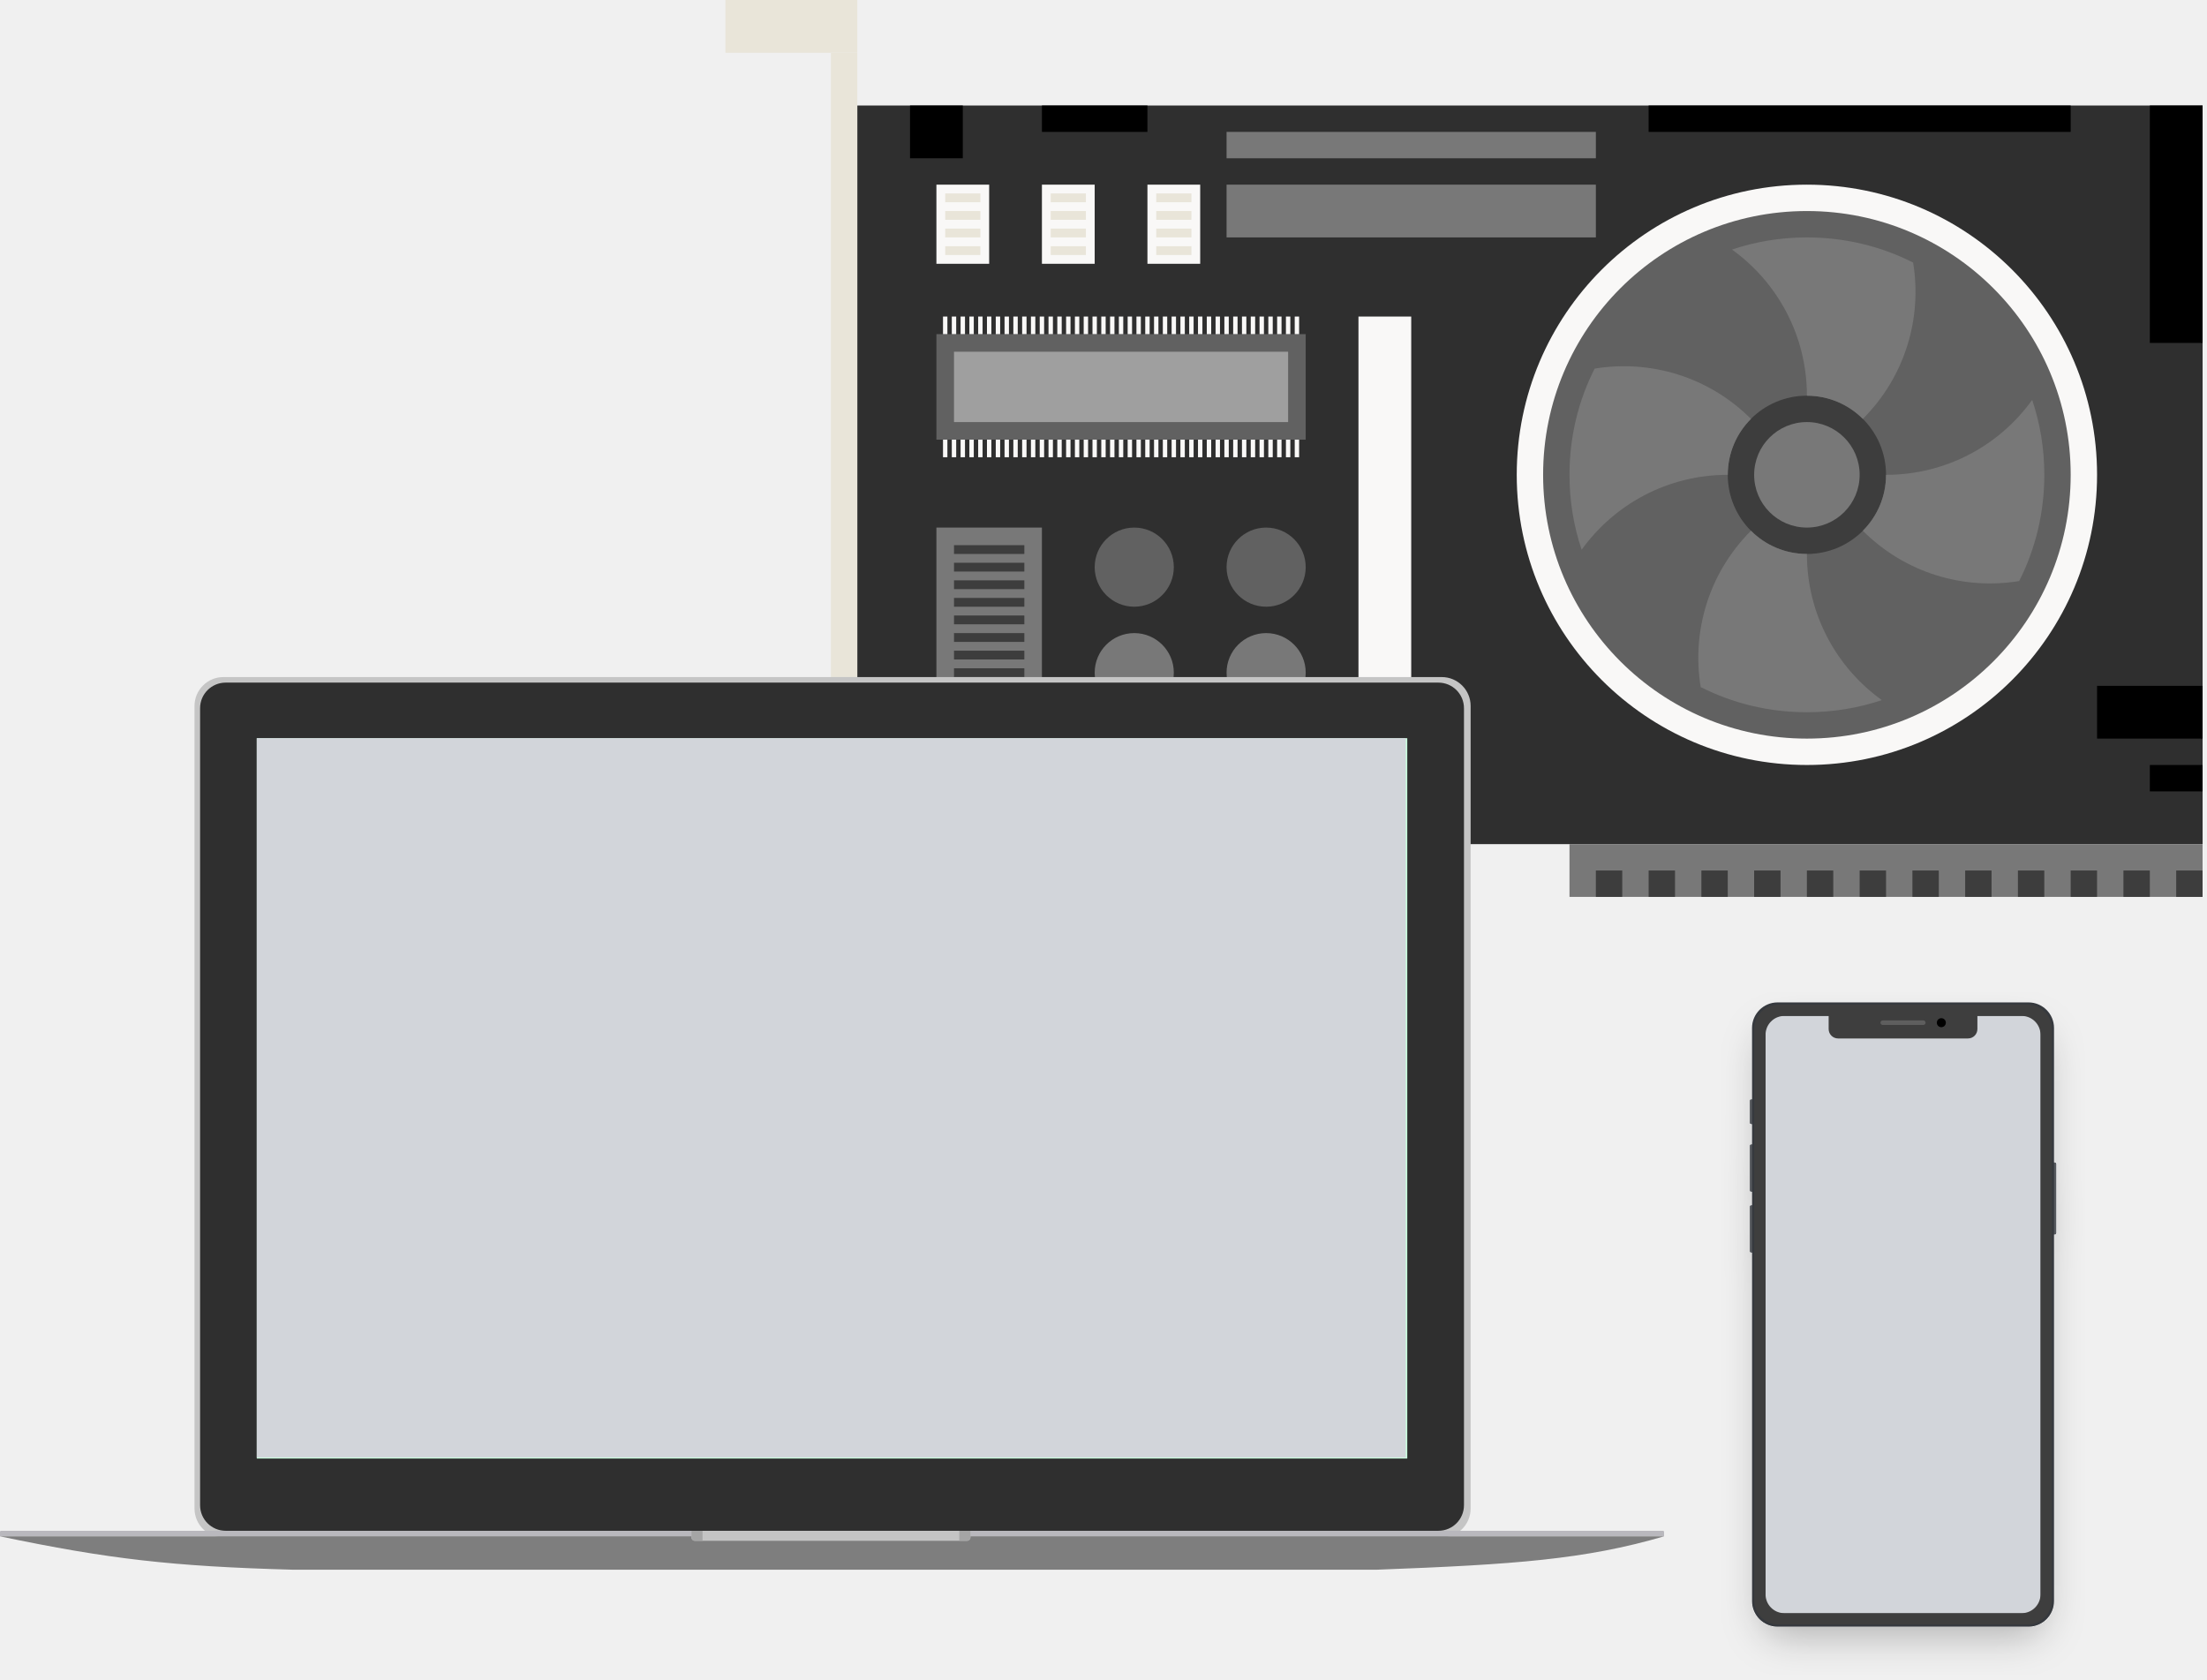
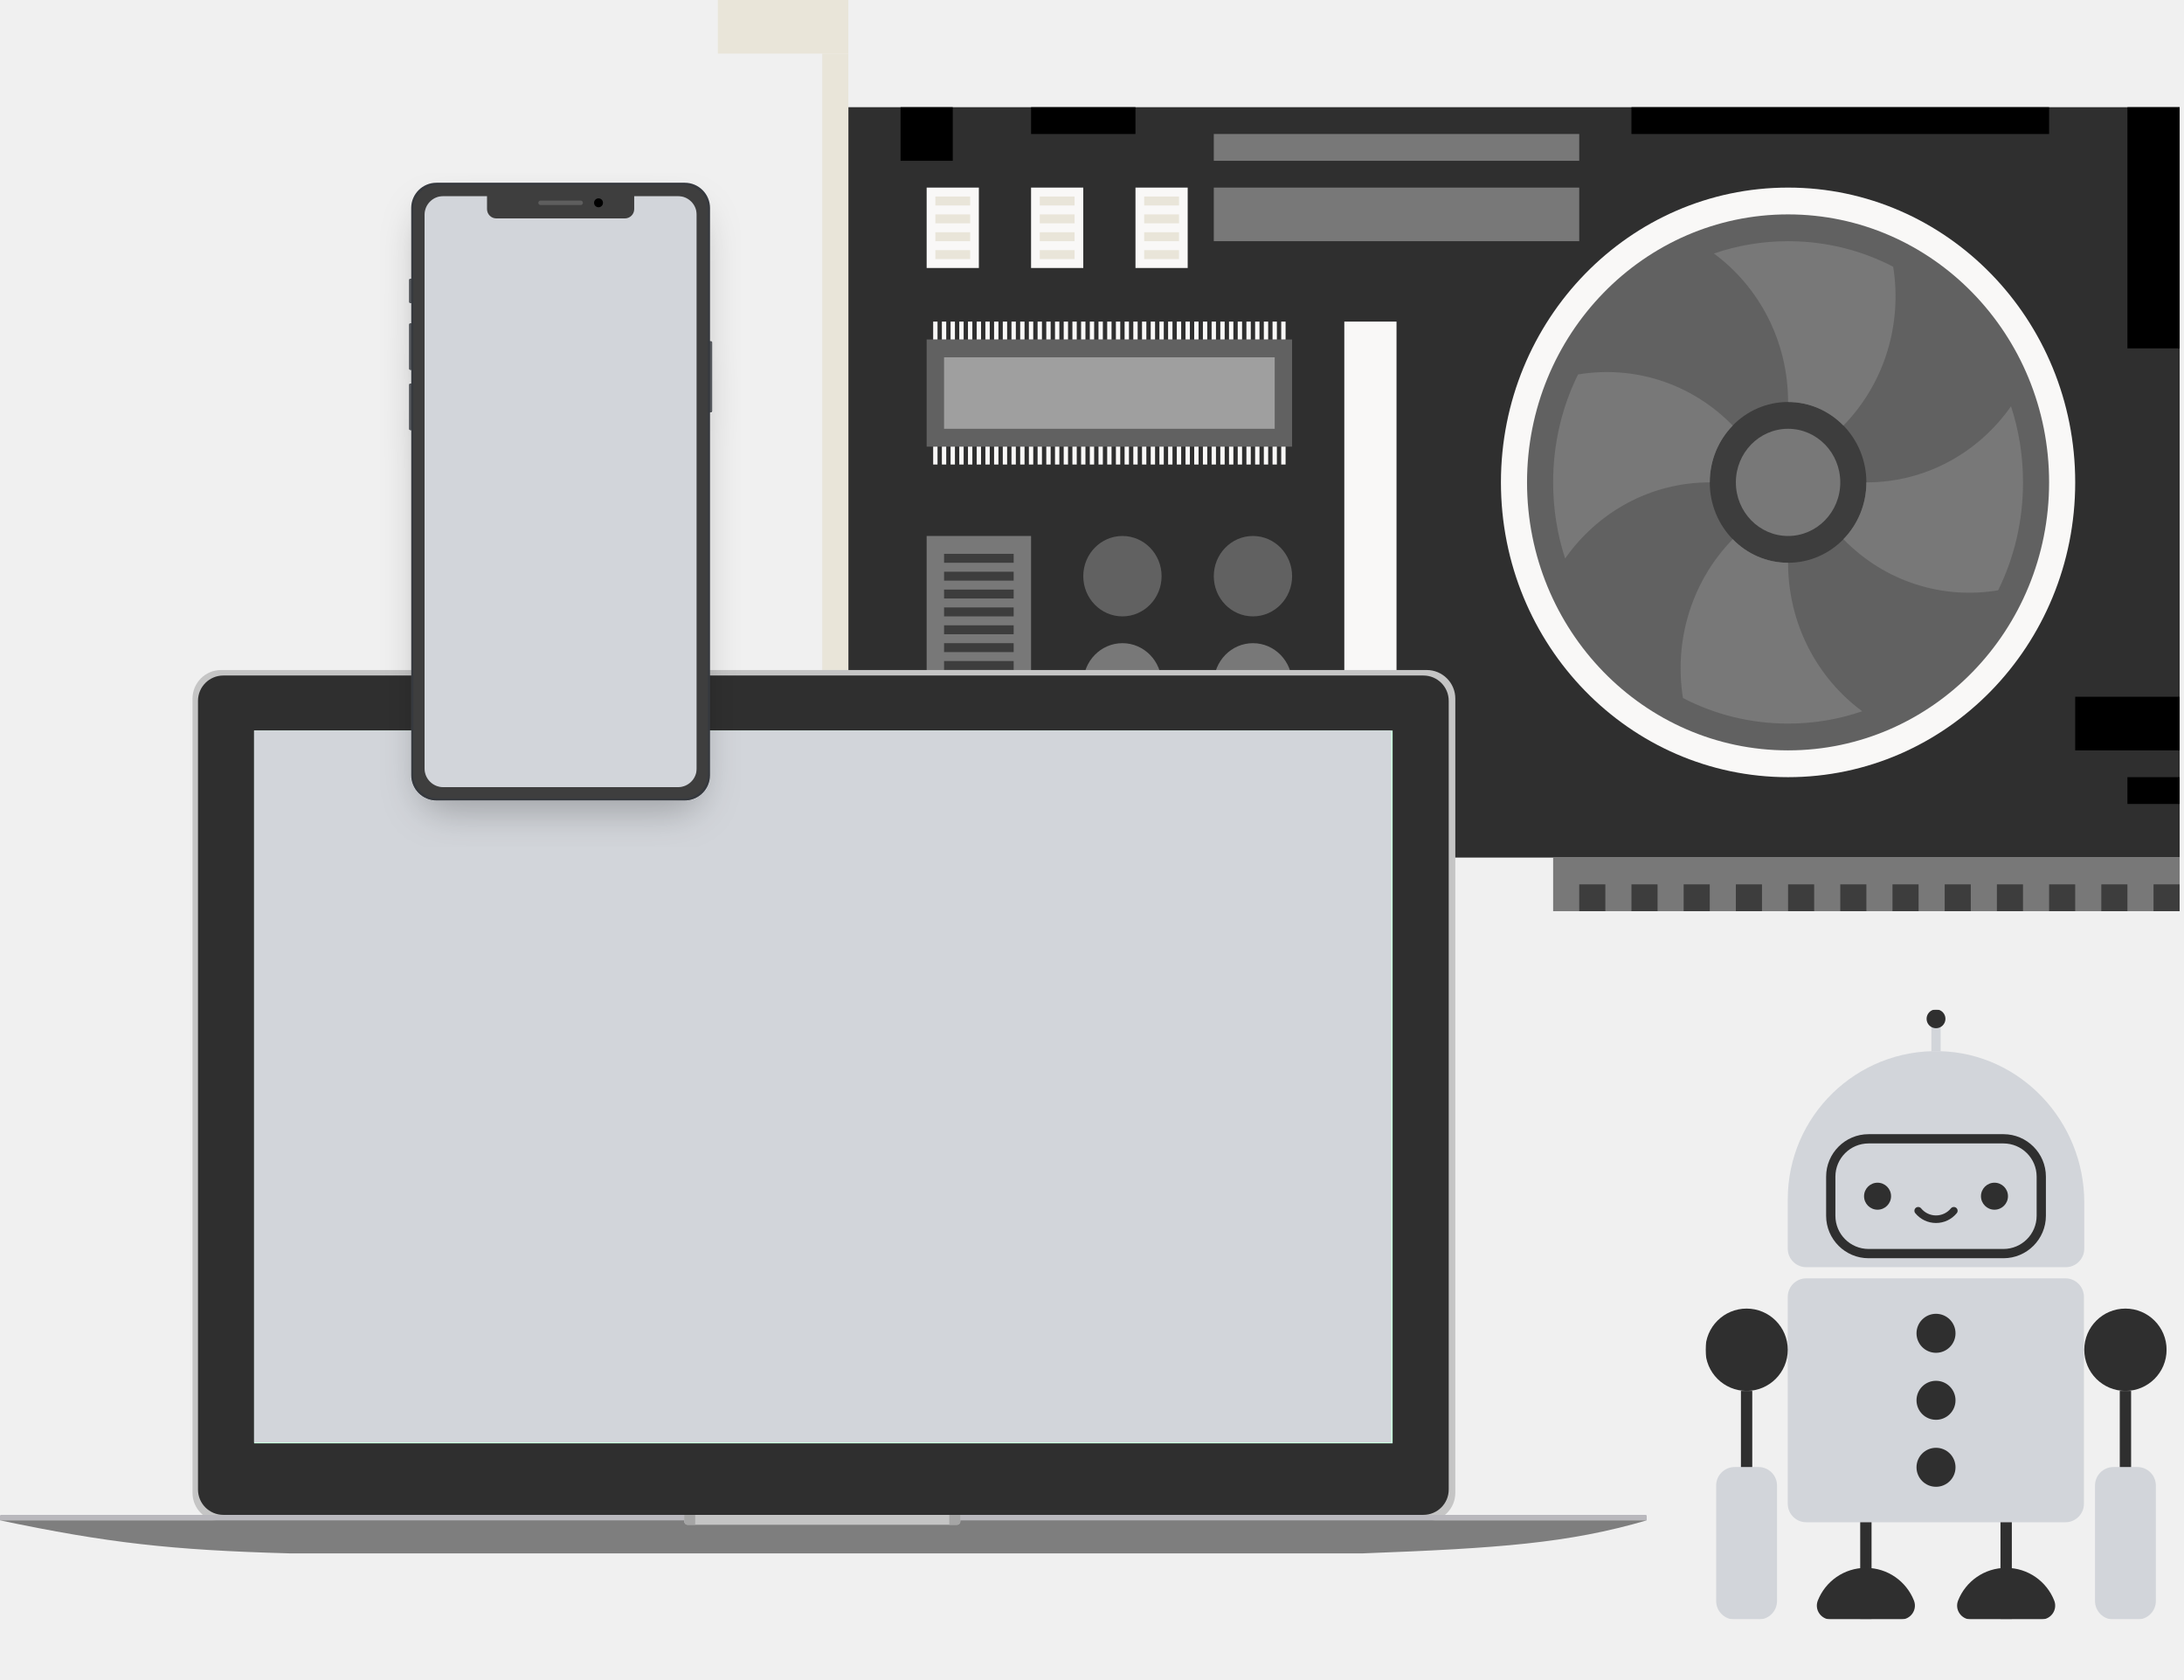
- <svg xmlns="http://www.w3.org/2000/svg" width="251" height="191" viewBox="0 0 251 191" fill="none">
-   <path d="M250.5 96H97.497V12H250.5V96Z" fill="#2F2F2F" />
-   <path d="M178.497 102H250.497V96H178.497V102Z" fill="#787878" />
-   <path d="M142.497 102H166.497V96H142.497V102Z" fill="#787878" />
-   <path d="M112.497 102H136.497V96H112.497V102Z" fill="#787878" />
-   <path d="M118.497 102H115.497V99H118.497V102Z" fill="#3D3D3D" />
-   <path d="M124.497 102H121.497V99H124.497V102Z" fill="#3D3D3D" />
-   <path d="M130.497 102H127.497V99H130.497V102Z" fill="#3D3D3D" />
-   <path d="M136.497 102H133.497V99H136.497V102Z" fill="#3D3D3D" />
-   <path d="M148.497 102H145.497V99H148.497V102Z" fill="#3D3D3D" />
-   <path d="M154.497 102H151.497V99H154.497V102Z" fill="#3D3D3D" />
-   <path d="M160.497 102H157.497V99H160.497V102Z" fill="#3D3D3D" />
-   <path d="M166.497 102H163.497V99H166.497V102Z" fill="#3D3D3D" />
-   <path d="M184.497 102H181.497V99H184.497V102Z" fill="#3D3D3D" />
-   <path d="M190.497 102H187.497V99H190.497V102Z" fill="#3D3D3D" />
-   <path d="M196.497 102H193.497V99H196.497V102Z" fill="#3D3D3D" />
-   <path d="M202.497 102H199.497V99H202.497V102Z" fill="#3D3D3D" />
-   <path d="M208.497 102H205.497V99H208.497V102Z" fill="#3D3D3D" />
-   <path d="M214.497 102H211.497V99H214.497V102Z" fill="#3D3D3D" />
-   <path d="M220.497 102H217.497V99H220.497V102Z" fill="#3D3D3D" />
-   <path d="M226.497 102H223.497V99H226.497V102Z" fill="#3D3D3D" />
-   <path d="M232.497 102H229.497V99H232.497V102Z" fill="#3D3D3D" />
-   <path d="M238.497 102H235.497V99H238.497V102Z" fill="#3D3D3D" />
-   <path d="M244.497 102H241.497V99H244.497V102Z" fill="#3D3D3D" />
-   <path d="M250.497 102H247.497V99H250.497V102Z" fill="#3D3D3D" />
-   <path d="M112.497 30H106.497V21H112.497V30Z" fill="#F9F8F7" />
-   <path d="M111.497 23H107.497V22H111.497V23Z" fill="#E9E5D9" />
-   <path d="M111.497 25H107.497V24H111.497V25Z" fill="#E9E5D9" />
-   <path d="M111.497 29H107.497V28H111.497V29Z" fill="#E9E5D9" />
-   <path d="M111.497 27H107.497V26H111.497V27Z" fill="#E9E5D9" />
-   <path d="M124.497 30H118.497V21H124.497V30Z" fill="#F9F8F7" />
-   <path d="M123.497 23H119.497V22H123.497V23Z" fill="#E9E5D9" />
-   <path d="M123.497 25H119.497V24H123.497V25Z" fill="#E9E5D9" />
-   <path d="M123.497 29H119.497V28H123.497V29Z" fill="#E9E5D9" />
-   <path d="M123.497 27H119.497V26H123.497V27Z" fill="#E9E5D9" />
-   <path d="M136.497 30H130.497V21H136.497V30Z" fill="#F9F8F7" />
-   <path d="M135.497 23H131.497V22H135.497V23Z" fill="#E9E5D9" />
-   <path d="M135.497 25H131.497V24H135.497V25Z" fill="#E9E5D9" />
-   <path d="M135.497 29H131.497V28H135.497V29Z" fill="#E9E5D9" />
-   <path d="M135.497 27H131.497V26H135.497V27Z" fill="#E9E5D9" />
-   <path d="M148.497 50H106.497V38H148.497V50Z" fill="#616161" />
-   <path d="M146.497 48H108.497V40H146.497V48Z" fill="#9F9F9F" />
-   <path d="M107.747 38H107.247V36H107.747V38Z" fill="#F9F8F7" />
-   <path d="M108.747 38H108.247V36H108.747V38Z" fill="#F9F8F7" />
-   <path d="M109.747 38H109.247V36H109.747V38Z" fill="#F9F8F7" />
-   <path d="M110.747 38H110.247V36H110.747V38Z" fill="#F9F8F7" />
-   <path d="M111.747 38H111.247V36H111.747V38Z" fill="#F9F8F7" />
-   <path d="M112.747 38H112.247V36H112.747V38Z" fill="#F9F8F7" />
-   <path d="M113.747 38H113.247V36H113.747V38Z" fill="#F9F8F7" />
-   <path d="M114.747 38H114.247V36H114.747V38Z" fill="#F9F8F7" />
-   <path d="M115.747 38H115.247V36H115.747V38Z" fill="#F9F8F7" />
-   <path d="M116.747 38H116.247V36H116.747V38Z" fill="#F9F8F7" />
-   <path d="M117.747 38H117.247V36H117.747V38Z" fill="#F9F8F7" />
-   <path d="M118.747 38H118.247V36H118.747V38Z" fill="#F9F8F7" />
-   <path d="M119.747 38H119.247V36H119.747V38Z" fill="#F9F8F7" />
-   <path d="M120.747 38H120.247V36H120.747V38Z" fill="#F9F8F7" />
-   <path d="M121.747 38H121.247V36H121.747V38Z" fill="#F9F8F7" />
-   <path d="M122.747 38H122.247V36H122.747V38Z" fill="#F9F8F7" />
-   <path d="M123.747 38H123.247V36H123.747V38Z" fill="#F9F8F7" />
-   <path d="M124.747 38H124.247V36H124.747V38Z" fill="#F9F8F7" />
-   <path d="M125.747 38H125.247V36H125.747V38Z" fill="#F9F8F7" />
-   <path d="M126.747 38H126.247V36H126.747V38Z" fill="#F9F8F7" />
-   <path d="M127.747 38H127.247V36H127.747V38Z" fill="#F9F8F7" />
-   <path d="M128.747 38H128.247V36H128.747V38Z" fill="#F9F8F7" />
-   <path d="M129.747 38H129.247V36H129.747V38Z" fill="#F9F8F7" />
-   <path d="M130.747 38H130.247V36H130.747V38Z" fill="#F9F8F7" />
-   <path d="M131.747 38H131.247V36H131.747V38Z" fill="#F9F8F7" />
-   <path d="M132.747 38H132.247V36H132.747V38Z" fill="#F9F8F7" />
-   <path d="M133.747 38H133.247V36H133.747V38Z" fill="#F9F8F7" />
-   <path d="M134.747 38H134.247V36H134.747V38Z" fill="#F9F8F7" />
-   <path d="M135.747 38H135.247V36H135.747V38Z" fill="#F9F8F7" />
-   <path d="M136.747 38H136.247V36H136.747V38Z" fill="#F9F8F7" />
-   <path d="M137.747 38H137.247V36H137.747V38Z" fill="#F9F8F7" />
-   <path d="M138.747 38H138.247V36H138.747V38Z" fill="#F9F8F7" />
-   <path d="M139.747 38H139.247V36H139.747V38Z" fill="#F9F8F7" />
-   <path d="M140.747 38H140.247V36H140.747V38Z" fill="#F9F8F7" />
-   <path d="M141.747 38H141.247V36H141.747V38Z" fill="#F9F8F7" />
-   <path d="M142.747 38H142.247V36H142.747V38Z" fill="#F9F8F7" />
-   <path d="M143.747 38H143.247V36H143.747V38Z" fill="#F9F8F7" />
-   <path d="M144.747 38H144.247V36H144.747V38Z" fill="#F9F8F7" />
-   <path d="M145.747 38H145.247V36H145.747V38Z" fill="#F9F8F7" />
-   <path d="M146.747 38H146.247V36H146.747V38Z" fill="#F9F8F7" />
-   <path d="M147.747 38H147.247V36H147.747V38Z" fill="#F9F8F7" />
-   <path d="M107.747 52H107.247V50H107.747V52Z" fill="#F9F8F7" />
-   <path d="M108.747 52H108.247V50H108.747V52Z" fill="#F9F8F7" />
-   <path d="M109.747 52H109.247V50H109.747V52Z" fill="#F9F8F7" />
-   <path d="M110.747 52H110.247V50H110.747V52Z" fill="#F9F8F7" />
-   <path d="M111.747 52H111.247V50H111.747V52Z" fill="#F9F8F7" />
-   <path d="M112.747 52H112.247V50H112.747V52Z" fill="#F9F8F7" />
-   <path d="M113.747 52H113.247V50H113.747V52Z" fill="#F9F8F7" />
-   <path d="M114.747 52H114.247V50H114.747V52Z" fill="#F9F8F7" />
-   <path d="M115.747 52H115.247V50H115.747V52Z" fill="#F9F8F7" />
-   <path d="M116.747 52H116.247V50H116.747V52Z" fill="#F9F8F7" />
-   <path d="M117.747 52H117.247V50H117.747V52Z" fill="#F9F8F7" />
-   <path d="M118.747 52H118.247V50H118.747V52Z" fill="#F9F8F7" />
-   <path d="M119.747 52H119.247V50H119.747V52Z" fill="#F9F8F7" />
-   <path d="M120.747 52H120.247V50H120.747V52Z" fill="#F9F8F7" />
-   <path d="M121.747 52H121.247V50H121.747V52Z" fill="#F9F8F7" />
-   <path d="M122.747 52H122.247V50H122.747V52Z" fill="#F9F8F7" />
-   <path d="M123.747 52H123.247V50H123.747V52Z" fill="#F9F8F7" />
-   <path d="M124.747 52H124.247V50H124.747V52Z" fill="#F9F8F7" />
-   <path d="M125.747 52H125.247V50H125.747V52Z" fill="#F9F8F7" />
-   <path d="M126.747 52H126.247V50H126.747V52Z" fill="#F9F8F7" />
-   <path d="M127.747 52H127.247V50H127.747V52Z" fill="#F9F8F7" />
-   <path d="M128.747 52H128.247V50H128.747V52Z" fill="#F9F8F7" />
-   <path d="M129.747 52H129.247V50H129.747V52Z" fill="#F9F8F7" />
-   <path d="M130.747 52H130.247V50H130.747V52Z" fill="#F9F8F7" />
-   <path d="M131.747 52H131.247V50H131.747V52Z" fill="#F9F8F7" />
-   <path d="M132.747 52H132.247V50H132.747V52Z" fill="#F9F8F7" />
-   <path d="M133.747 52H133.247V50H133.747V52Z" fill="#F9F8F7" />
-   <path d="M134.747 52H134.247V50H134.747V52Z" fill="#F9F8F7" />
-   <path d="M135.747 52H135.247V50H135.747V52Z" fill="#F9F8F7" />
-   <path d="M136.747 52H136.247V50H136.747V52Z" fill="#F9F8F7" />
-   <path d="M137.747 52H137.247V50H137.747V52Z" fill="#F9F8F7" />
-   <path d="M138.747 52H138.247V50H138.747V52Z" fill="#F9F8F7" />
-   <path d="M139.747 52H139.247V50H139.747V52Z" fill="#F9F8F7" />
-   <path d="M140.747 52H140.247V50H140.747V52Z" fill="#F9F8F7" />
-   <path d="M141.747 52H141.247V50H141.747V52Z" fill="#F9F8F7" />
-   <path d="M142.747 52H142.247V50H142.747V52Z" fill="#F9F8F7" />
-   <path d="M143.747 52H143.247V50H143.747V52Z" fill="#F9F8F7" />
-   <path d="M144.747 52H144.247V50H144.747V52Z" fill="#F9F8F7" />
-   <path d="M145.747 52H145.247V50H145.747V52Z" fill="#F9F8F7" />
-   <path d="M146.747 52H146.247V50H146.747V52Z" fill="#F9F8F7" />
-   <path d="M147.747 52H147.247V50H147.747V52Z" fill="#F9F8F7" />
-   <path d="M118.497 85H106.497V60H118.497V85Z" fill="#787878" />
-   <path d="M116.497 63H108.497V62H116.497V63Z" fill="#3D3D3D" />
-   <path d="M116.497 65H108.497V64H116.497V65Z" fill="#3D3D3D" />
-   <path d="M116.497 67H108.497V66H116.497V67Z" fill="#3D3D3D" />
-   <path d="M116.497 69H108.497V68H116.497V69Z" fill="#3D3D3D" />
-   <path d="M116.497 71H108.497V70H116.497V71Z" fill="#3D3D3D" />
-   <path d="M116.497 73H108.497V72H116.497V73Z" fill="#3D3D3D" />
-   <path d="M116.497 75H108.497V74H116.497V75Z" fill="#3D3D3D" />
-   <path d="M116.497 77H108.497V76H116.497V77Z" fill="#3D3D3D" />
-   <path d="M116.497 79H108.497V78H116.497V79Z" fill="#3D3D3D" />
-   <path d="M116.497 81H108.497V80H116.497V81Z" fill="#3D3D3D" />
-   <path d="M116.497 83H108.497V82H116.497V83Z" fill="#3D3D3D" />
-   <path d="M97.497 102H94.497V6H97.497V102Z" fill="#E9E5D9" />
-   <path d="M97.497 6H82.497V0H97.497V6Z" fill="#E9E5D9" />
-   <path d="M94.497 102H88.497V99H94.497V102Z" fill="#E9E5D9" />
-   <path d="M238.497 54C238.497 72.226 223.723 87 205.497 87C187.272 87 172.497 72.226 172.497 54C172.497 35.774 187.272 21 205.497 21C223.723 21 238.497 35.774 238.497 54Z" fill="#F9F8F7" />
-   <path d="M235.497 54C235.497 70.568 222.066 84 205.497 84C188.929 84 175.497 70.568 175.497 54C175.497 37.432 188.929 24 205.497 24C222.066 24 235.497 37.432 235.497 54Z" fill="#616161" />
-   <path d="M214.497 54C214.497 58.971 210.468 63 205.497 63C200.526 63 196.497 58.971 196.497 54C196.497 49.029 200.526 45 205.497 45C210.468 45 214.497 49.029 214.497 54Z" fill="#3D3D3D" />
-   <path d="M211.497 54C211.497 57.313 208.811 60 205.497 60C202.184 60 199.497 57.313 199.497 54C199.497 50.687 202.184 48 205.497 48C208.811 48 211.497 50.687 211.497 54Z" fill="#787878" />
-   <path d="M231.118 45.481C232.018 48.151 232.498 51.021 232.498 54.001C232.498 58.351 231.478 62.451 229.638 66.081C223.358 67.111 216.698 65.201 211.858 60.361C213.488 58.741 214.498 56.481 214.498 54.001C221.348 54.001 227.408 50.641 231.118 45.481Z" fill="#787878" />
-   <path d="M217.578 29.861C218.608 36.141 216.698 42.8 211.858 47.641C210.238 46.01 207.978 45.001 205.498 45.001C205.498 38.151 202.138 32.09 196.978 28.381C199.648 27.481 202.518 27.001 205.498 27.001C209.848 27.001 213.948 28.021 217.578 29.861Z" fill="#787878" />
-   <path d="M205.498 63C205.498 69.851 208.858 75.91 214.018 79.62C211.348 80.521 208.478 81 205.498 81C201.148 81 197.048 79.98 193.418 78.141C192.388 71.86 194.298 65.2 199.138 60.36C200.758 61.99 203.018 63 205.498 63Z" fill="#787878" />
-   <path d="M199.137 47.641C197.507 49.26 196.497 51.521 196.497 54C189.647 54 183.587 57.361 179.877 62.521C178.977 59.851 178.497 56.981 178.497 54C178.497 49.651 179.517 45.55 181.357 41.92C187.637 40.891 194.297 42.8 199.137 47.641Z" fill="#787878" />
-   <path d="M133.497 64.5C133.497 66.985 131.482 69 128.997 69C126.512 69 124.497 66.985 124.497 64.5C124.497 62.015 126.512 60 128.997 60C131.482 60 133.497 62.015 133.497 64.5Z" fill="#616161" />
-   <path d="M148.497 64.5C148.497 66.985 146.482 69 143.997 69C141.512 69 139.497 66.985 139.497 64.5C139.497 62.015 141.512 60 143.997 60C146.482 60 148.497 62.015 148.497 64.5Z" fill="#616161" />
-   <path d="M133.497 76.5C133.497 78.985 131.482 81 128.997 81C126.512 81 124.497 78.985 124.497 76.5C124.497 74.015 126.512 72 128.997 72C131.482 72 133.497 74.015 133.497 76.5Z" fill="#787878" />
-   <path d="M148.497 76.5C148.497 78.985 146.482 81 143.997 81C141.512 81 139.497 78.985 139.497 76.5C139.497 74.015 141.512 72 143.997 72C146.482 72 148.497 74.015 148.497 76.5Z" fill="#787878" />
-   <path d="M181.497 18H139.497V15H181.497V18Z" fill="#787878" />
-   <path d="M181.497 27H139.497V21H181.497V27Z" fill="#787878" />
-   <path d="M160.497 84H154.497V36H160.497V84Z" fill="#F9F8F7" />
-   <path d="M250.497 39H244.497V12H250.497V39Z" fill="black" />
-   <path d="M250.497 84H238.497V78H250.497V84Z" fill="black" />
-   <path d="M250.497 90H244.497V87H250.497V90Z" fill="black" />
-   <path d="M235.497 15H187.497V12H235.497V15Z" fill="black" />
-   <path d="M109.497 18H103.497V12H109.497V18Z" fill="black" />
-   <path d="M130.497 15H118.497V12H130.497V15Z" fill="black" />
-   <rect x="22.123" y="77" width="145.131" height="97.85" rx="3.287" fill="#C5C5C5" />
+ <svg xmlns="http://www.w3.org/2000/svg" width="251" height="193" viewBox="0 0 251 193" fill="none">
+   <path d="M250.5 98.553H97.497V12.319H250.5V98.553Z" fill="#2F2F2F" />
+   <path d="M178.497 104.713H250.497V98.553H178.497V104.713Z" fill="#787878" />
+   <path d="M142.497 104.713H166.497V98.553H142.497V104.713Z" fill="#787878" />
+   <path d="M112.497 104.713H136.497V98.553H112.497V104.713Z" fill="#787878" />
+   <path d="M118.497 104.713H115.497V101.633H118.497V104.713Z" fill="#3D3D3D" />
+   <path d="M124.497 104.713H121.497V101.633H124.497V104.713Z" fill="#3D3D3D" />
+   <path d="M130.497 104.713H127.497V101.633H130.497V104.713Z" fill="#3D3D3D" />
+   <path d="M136.497 104.713H133.497V101.633H136.497V104.713Z" fill="#3D3D3D" />
+   <path d="M148.497 104.713H145.497V101.633H148.497V104.713Z" fill="#3D3D3D" />
+   <path d="M154.497 104.713H151.497V101.633H154.497V104.713Z" fill="#3D3D3D" />
+   <path d="M160.497 104.713H157.497V101.633H160.497V104.713Z" fill="#3D3D3D" />
+   <path d="M166.497 104.713H163.497V101.633H166.497V104.713Z" fill="#3D3D3D" />
+   <path d="M184.497 104.713H181.497V101.633H184.497V104.713Z" fill="#3D3D3D" />
+   <path d="M190.497 104.713H187.497V101.633H190.497V104.713Z" fill="#3D3D3D" />
+   <path d="M196.497 104.713H193.497V101.633H196.497V104.713Z" fill="#3D3D3D" />
+   <path d="M202.497 104.713H199.497V101.633H202.497V104.713Z" fill="#3D3D3D" />
+   <path d="M208.497 104.713H205.497V101.633H208.497V104.713Z" fill="#3D3D3D" />
+   <path d="M214.497 104.713H211.497V101.633H214.497V104.713Z" fill="#3D3D3D" />
+   <path d="M220.497 104.713H217.497V101.633H220.497V104.713Z" fill="#3D3D3D" />
+   <path d="M226.497 104.713H223.497V101.633H226.497V104.713Z" fill="#3D3D3D" />
+   <path d="M232.497 104.713H229.497V101.633H232.497V104.713Z" fill="#3D3D3D" />
+   <path d="M238.497 104.713H235.497V101.633H238.497V104.713Z" fill="#3D3D3D" />
+   <path d="M244.497 104.713H241.497V101.633H244.497V104.713Z" fill="#3D3D3D" />
+   <path d="M250.497 104.713H247.497V101.633H250.497V104.713Z" fill="#3D3D3D" />
+   <path d="M112.497 30.798H106.497V21.558H112.497V30.798Z" fill="#F9F8F7" />
+   <path d="M111.497 23.612H107.497V22.585H111.497V23.612Z" fill="#E9E5D9" />
+   <path d="M111.497 25.665H107.497V24.638H111.497V25.665Z" fill="#E9E5D9" />
+   <path d="M111.497 29.771H107.497V28.745H111.497V29.771Z" fill="#E9E5D9" />
+   <path d="M111.497 27.718H107.497V26.692H111.497V27.718Z" fill="#E9E5D9" />
+   <path d="M124.497 30.798H118.497V21.558H124.497V30.798Z" fill="#F9F8F7" />
+   <path d="M123.497 23.612H119.497V22.585H123.497V23.612Z" fill="#E9E5D9" />
+   <path d="M123.497 25.665H119.497V24.638H123.497V25.665Z" fill="#E9E5D9" />
+   <path d="M123.497 29.771H119.497V28.745H123.497V29.771Z" fill="#E9E5D9" />
+   <path d="M123.497 27.718H119.497V26.692H123.497V27.718Z" fill="#E9E5D9" />
+   <path d="M136.497 30.798H130.497V21.558H136.497V30.798Z" fill="#F9F8F7" />
+   <path d="M135.497 23.612H131.497V22.585H135.497V23.612Z" fill="#E9E5D9" />
+   <path d="M135.497 25.665H131.497V24.638H135.497V25.665Z" fill="#E9E5D9" />
+   <path d="M135.497 29.771H131.497V28.745H135.497V29.771Z" fill="#E9E5D9" />
+   <path d="M135.497 27.718H131.497V26.692H135.497V27.718Z" fill="#E9E5D9" />
+   <path d="M148.497 51.33H106.497V39.011H148.497V51.33Z" fill="#616161" />
+   <path d="M146.497 49.277H108.497V41.064H146.497V49.277Z" fill="#9F9F9F" />
+   <path d="M107.747 39.011H107.247V36.958H107.747V39.011Z" fill="#F9F8F7" />
+   <path d="M108.747 39.011H108.247V36.958H108.747V39.011Z" fill="#F9F8F7" />
+   <path d="M109.747 39.011H109.247V36.958H109.747V39.011Z" fill="#F9F8F7" />
+   <path d="M110.747 39.011H110.247V36.958H110.747V39.011Z" fill="#F9F8F7" />
+   <path d="M111.747 39.011H111.247V36.958H111.747V39.011Z" fill="#F9F8F7" />
+   <path d="M112.747 39.011H112.247V36.958H112.747V39.011Z" fill="#F9F8F7" />
+   <path d="M113.747 39.011H113.247V36.958H113.747V39.011Z" fill="#F9F8F7" />
+   <path d="M114.747 39.011H114.247V36.958H114.747V39.011Z" fill="#F9F8F7" />
+   <path d="M115.747 39.011H115.247V36.958H115.747V39.011Z" fill="#F9F8F7" />
+   <path d="M116.747 39.011H116.247V36.958H116.747V39.011Z" fill="#F9F8F7" />
+   <path d="M117.747 39.011H117.247V36.958H117.747V39.011Z" fill="#F9F8F7" />
+   <path d="M118.747 39.011H118.247V36.958H118.747V39.011Z" fill="#F9F8F7" />
+   <path d="M119.747 39.011H119.247V36.958H119.747V39.011Z" fill="#F9F8F7" />
+   <path d="M120.747 39.011H120.247V36.958H120.747V39.011Z" fill="#F9F8F7" />
+   <path d="M121.747 39.011H121.247V36.958H121.747V39.011Z" fill="#F9F8F7" />
+   <path d="M122.747 39.011H122.247V36.958H122.747V39.011Z" fill="#F9F8F7" />
+   <path d="M123.747 39.011H123.247V36.958H123.747V39.011Z" fill="#F9F8F7" />
+   <path d="M124.747 39.011H124.247V36.958H124.747V39.011Z" fill="#F9F8F7" />
+   <path d="M125.747 39.011H125.247V36.958H125.747V39.011Z" fill="#F9F8F7" />
+   <path d="M126.747 39.011H126.247V36.958H126.747V39.011Z" fill="#F9F8F7" />
+   <path d="M127.747 39.011H127.247V36.958H127.747V39.011Z" fill="#F9F8F7" />
+   <path d="M128.747 39.011H128.247V36.958H128.747V39.011Z" fill="#F9F8F7" />
+   <path d="M129.747 39.011H129.247V36.958H129.747V39.011Z" fill="#F9F8F7" />
+   <path d="M130.747 39.011H130.247V36.958H130.747V39.011Z" fill="#F9F8F7" />
+   <path d="M131.747 39.011H131.247V36.958H131.747V39.011Z" fill="#F9F8F7" />
+   <path d="M132.747 39.011H132.247V36.958H132.747V39.011Z" fill="#F9F8F7" />
+   <path d="M133.747 39.011H133.247V36.958H133.747V39.011Z" fill="#F9F8F7" />
+   <path d="M134.747 39.011H134.247V36.958H134.747V39.011Z" fill="#F9F8F7" />
+   <path d="M135.747 39.011H135.247V36.958H135.747V39.011Z" fill="#F9F8F7" />
+   <path d="M136.747 39.011H136.247V36.958H136.747V39.011Z" fill="#F9F8F7" />
+   <path d="M137.747 39.011H137.247V36.958H137.747V39.011Z" fill="#F9F8F7" />
+   <path d="M138.747 39.011H138.247V36.958H138.747V39.011Z" fill="#F9F8F7" />
+   <path d="M139.747 39.011H139.247V36.958H139.747V39.011Z" fill="#F9F8F7" />
+   <path d="M140.747 39.011H140.247V36.958H140.747V39.011Z" fill="#F9F8F7" />
+   <path d="M141.747 39.011H141.247V36.958H141.747V39.011Z" fill="#F9F8F7" />
+   <path d="M142.747 39.011H142.247V36.958H142.747V39.011Z" fill="#F9F8F7" />
+   <path d="M143.747 39.011H143.247V36.958H143.747V39.011Z" fill="#F9F8F7" />
+   <path d="M144.747 39.011H144.247V36.958H144.747V39.011Z" fill="#F9F8F7" />
+   <path d="M145.747 39.011H145.247V36.958H145.747V39.011Z" fill="#F9F8F7" />
+   <path d="M146.747 39.011H146.247V36.958H146.747V39.011Z" fill="#F9F8F7" />
+   <path d="M147.747 39.011H147.247V36.958H147.747V39.011Z" fill="#F9F8F7" />
+   <path d="M107.747 53.383H107.247V51.33H107.747V53.383Z" fill="#F9F8F7" />
+   <path d="M108.747 53.383H108.247V51.33H108.747V53.383Z" fill="#F9F8F7" />
+   <path d="M109.747 53.383H109.247V51.33H109.747V53.383Z" fill="#F9F8F7" />
+   <path d="M110.747 53.383H110.247V51.33H110.747V53.383Z" fill="#F9F8F7" />
+   <path d="M111.747 53.383H111.247V51.33H111.747V53.383Z" fill="#F9F8F7" />
+   <path d="M112.747 53.383H112.247V51.33H112.747V53.383Z" fill="#F9F8F7" />
+   <path d="M113.747 53.383H113.247V51.33H113.747V53.383Z" fill="#F9F8F7" />
+   <path d="M114.747 53.383H114.247V51.33H114.747V53.383Z" fill="#F9F8F7" />
+   <path d="M115.747 53.383H115.247V51.33H115.747V53.383Z" fill="#F9F8F7" />
+   <path d="M116.747 53.383H116.247V51.33H116.747V53.383Z" fill="#F9F8F7" />
+   <path d="M117.747 53.383H117.247V51.33H117.747V53.383Z" fill="#F9F8F7" />
+   <path d="M118.747 53.383H118.247V51.33H118.747V53.383Z" fill="#F9F8F7" />
+   <path d="M119.747 53.383H119.247V51.33H119.747V53.383Z" fill="#F9F8F7" />
+   <path d="M120.747 53.383H120.247V51.33H120.747V53.383Z" fill="#F9F8F7" />
+   <path d="M121.747 53.383H121.247V51.33H121.747V53.383Z" fill="#F9F8F7" />
+   <path d="M122.747 53.383H122.247V51.33H122.747V53.383Z" fill="#F9F8F7" />
+   <path d="M123.747 53.383H123.247V51.33H123.747V53.383Z" fill="#F9F8F7" />
+   <path d="M124.747 53.383H124.247V51.33H124.747V53.383Z" fill="#F9F8F7" />
+   <path d="M125.747 53.383H125.247V51.33H125.747V53.383Z" fill="#F9F8F7" />
+   <path d="M126.747 53.383H126.247V51.33H126.747V53.383Z" fill="#F9F8F7" />
+   <path d="M127.747 53.383H127.247V51.33H127.747V53.383Z" fill="#F9F8F7" />
+   <path d="M128.747 53.383H128.247V51.33H128.747V53.383Z" fill="#F9F8F7" />
+   <path d="M129.747 53.383H129.247V51.33H129.747V53.383Z" fill="#F9F8F7" />
+   <path d="M130.747 53.383H130.247V51.33H130.747V53.383Z" fill="#F9F8F7" />
+   <path d="M131.747 53.383H131.247V51.33H131.747V53.383Z" fill="#F9F8F7" />
+   <path d="M132.747 53.383H132.247V51.33H132.747V53.383Z" fill="#F9F8F7" />
+   <path d="M133.747 53.383H133.247V51.33H133.747V53.383Z" fill="#F9F8F7" />
+   <path d="M134.747 53.383H134.247V51.33H134.747V53.383Z" fill="#F9F8F7" />
+   <path d="M135.747 53.383H135.247V51.33H135.747V53.383Z" fill="#F9F8F7" />
+   <path d="M136.747 53.383H136.247V51.33H136.747V53.383Z" fill="#F9F8F7" />
+   <path d="M137.747 53.383H137.247V51.33H137.747V53.383Z" fill="#F9F8F7" />
+   <path d="M138.747 53.383H138.247V51.33H138.747V53.383Z" fill="#F9F8F7" />
+   <path d="M139.747 53.383H139.247V51.33H139.747V53.383Z" fill="#F9F8F7" />
+   <path d="M140.747 53.383H140.247V51.33H140.747V53.383Z" fill="#F9F8F7" />
+   <path d="M141.747 53.383H141.247V51.33H141.747V53.383Z" fill="#F9F8F7" />
+   <path d="M142.747 53.383H142.247V51.33H142.747V53.383Z" fill="#F9F8F7" />
+   <path d="M143.747 53.383H143.247V51.33H143.747V53.383Z" fill="#F9F8F7" />
+   <path d="M144.747 53.383H144.247V51.33H144.747V53.383Z" fill="#F9F8F7" />
+   <path d="M145.747 53.383H145.247V51.33H145.747V53.383Z" fill="#F9F8F7" />
+   <path d="M146.747 53.383H146.247V51.33H146.747V53.383Z" fill="#F9F8F7" />
+   <path d="M147.747 53.383H147.247V51.33H147.747V53.383Z" fill="#F9F8F7" />
+   <path d="M118.497 87.261H106.497V61.596H118.497V87.261Z" fill="#787878" />
+   <path d="M116.497 64.675H108.497V63.649H116.497V64.675Z" fill="#3D3D3D" />
+   <path d="M116.497 66.729H108.497V65.702H116.497V66.729Z" fill="#3D3D3D" />
+   <path d="M116.497 68.782H108.497V67.755H116.497V68.782Z" fill="#3D3D3D" />
+   <path d="M116.497 70.835H108.497V69.808H116.497V70.835Z" fill="#3D3D3D" />
+   <path d="M116.497 72.888H108.497V71.862H116.497V72.888Z" fill="#3D3D3D" />
+   <path d="M116.497 74.942H108.497V73.915H116.497V74.942Z" fill="#3D3D3D" />
+   <path d="M116.497 76.995H108.497V75.968H116.497V76.995Z" fill="#3D3D3D" />
+   <path d="M116.497 79.048H108.497V78.021H116.497V79.048Z" fill="#3D3D3D" />
+   <path d="M116.497 81.101H108.497V80.075H116.497V81.101Z" fill="#3D3D3D" />
+   <path d="M116.497 83.154H108.497V82.128H116.497V83.154Z" fill="#3D3D3D" />
+   <path d="M116.497 85.207H108.497V84.181H116.497V85.207Z" fill="#3D3D3D" />
+   <path d="M97.497 104.713H94.497V6.16H97.497V104.713Z" fill="#E9E5D9" />
+   <path d="M97.497 6.16H82.497V0H97.497V6.16Z" fill="#E9E5D9" />
+   <path d="M94.497 104.713H88.497V101.633H94.497V104.713Z" fill="#E9E5D9" />
+   <path d="M238.497 55.436C238.497 74.147 223.723 89.314 205.497 89.314C187.272 89.314 172.497 74.147 172.497 55.436C172.497 36.725 187.272 21.558 205.497 21.558C223.723 21.558 238.497 36.725 238.497 55.436Z" fill="#F9F8F7" />
+   <path d="M235.497 55.436C235.497 72.445 222.066 86.234 205.497 86.234C188.929 86.234 175.497 72.445 175.497 55.436C175.497 38.428 188.929 24.638 205.497 24.638C222.066 24.638 235.497 38.428 235.497 55.436Z" fill="#616161" />
+   <path d="M214.497 55.436C214.497 60.539 210.468 64.675 205.497 64.675C200.526 64.675 196.497 60.539 196.497 55.436C196.497 50.333 200.526 46.197 205.497 46.197C210.468 46.197 214.497 50.333 214.497 55.436Z" fill="#3D3D3D" />
+   <path d="M211.497 55.436C211.497 58.837 208.811 61.596 205.497 61.596C202.184 61.596 199.497 58.837 199.497 55.436C199.497 52.035 202.184 49.277 205.497 49.277C208.811 49.277 211.497 52.035 211.497 55.436Z" fill="#787878" />
+   <path d="M231.118 46.691C232.018 49.432 232.498 52.378 232.498 55.437C232.498 59.903 231.478 64.112 229.638 67.838C223.358 68.896 216.698 66.935 211.858 61.966C213.488 60.303 214.498 57.983 214.498 55.437C221.348 55.437 227.408 51.988 231.118 46.691Z" fill="#787878" />
+   <path d="M217.577 30.655C218.607 37.102 216.697 43.938 211.857 48.908C210.237 47.234 207.977 46.198 205.497 46.198C205.497 39.166 202.137 32.944 196.977 29.136C199.647 28.212 202.517 27.719 205.497 27.719C209.847 27.719 213.947 28.766 217.577 30.655Z" fill="#787878" />
+   <path d="M205.498 64.676C205.498 71.709 208.858 77.929 214.018 81.738C211.348 82.663 208.478 83.155 205.498 83.155C201.148 83.155 197.048 82.108 193.418 80.22C192.388 73.772 194.298 66.934 199.138 61.966C200.758 63.639 203.018 64.676 205.498 64.676Z" fill="#787878" />
+   <path d="M199.137 48.908C197.507 50.57 196.497 52.892 196.497 55.436C189.647 55.436 183.587 58.887 179.877 64.184C178.977 61.443 178.497 58.497 178.497 55.436C178.497 50.972 179.517 46.762 181.357 43.035C187.637 41.979 194.297 43.939 199.137 48.908Z" fill="#787878" />
+   <path d="M133.497 66.215C133.497 68.766 131.482 70.835 128.997 70.835C126.512 70.835 124.497 68.766 124.497 66.215C124.497 63.664 126.512 61.596 128.997 61.596C131.482 61.596 133.497 63.664 133.497 66.215Z" fill="#616161" />
+   <path d="M148.497 66.215C148.497 68.766 146.482 70.835 143.997 70.835C141.512 70.835 139.497 68.766 139.497 66.215C139.497 63.664 141.512 61.596 143.997 61.596C146.482 61.596 148.497 63.664 148.497 66.215Z" fill="#616161" />
+   <path d="M133.497 78.535C133.497 81.086 131.482 83.154 128.997 83.154C126.512 83.154 124.497 81.086 124.497 78.535C124.497 75.984 126.512 73.915 128.997 73.915C131.482 73.915 133.497 75.984 133.497 78.535Z" fill="#787878" />
+   <path d="M148.497 78.535C148.497 81.086 146.482 83.154 143.997 83.154C141.512 83.154 139.497 81.086 139.497 78.535C139.497 75.984 141.512 73.915 143.997 73.915C146.482 73.915 148.497 75.984 148.497 78.535Z" fill="#787878" />
+   <path d="M181.497 18.479H139.497V15.399H181.497V18.479Z" fill="#787878" />
+   <path d="M181.497 27.718H139.497V21.558H181.497V27.718Z" fill="#787878" />
+   <path d="M160.497 86.234H154.497V36.958H160.497V86.234Z" fill="#F9F8F7" />
+   <path d="M250.497 40.037H244.497V12.319H250.497V40.037Z" fill="black" />
+   <path d="M250.497 86.234H238.497V80.075H250.497V86.234Z" fill="black" />
+   <path d="M250.497 92.394H244.497V89.314H250.497V92.394Z" fill="black" />
+   <path d="M235.497 15.399H187.497V12.319H235.497V15.399Z" fill="black" />
+   <path d="M109.497 18.479H103.497V12.319H109.497V18.479Z" fill="black" />
+   <path d="M130.497 15.399H118.497V12.319H130.497V15.399Z" fill="black" />
+   <rect x="22.124" y="77" width="145.131" height="97.85" rx="3.287" fill="#C5C5C5" />
  <rect x="22.756" y="77.632" width="143.74" height="96.459" rx="2.908" fill="#2F2F2F" />
-   <path d="M0 174.217C0 174.148 0.057 174.091 0.126 174.091H189.126C189.195 174.091 189.252 174.148 189.252 174.217V174.723H0V174.217Z" fill="#B9B8BD" />
-   <path d="M0 174.723H189.252C180.248 177.353 172.274 177.927 156.635 178.516H33.249C19.598 178.142 12.318 177.302 0 174.723Z" fill="#7E7E7E" />
+   <path d="M-6.10352e-05 174.217C-6.10352e-05 174.148 0.057 174.091 0.126 174.091H189.125C189.195 174.091 189.252 174.148 189.252 174.217V174.723H-6.10352e-05V174.217Z" fill="#B9B8BD" />
+   <path d="M-6.10352e-05 174.723H189.252C180.248 177.353 172.274 177.927 156.635 178.516H33.249C19.598 178.142 12.318 177.302 -6.10352e-05 174.723Z" fill="#7E7E7E" />
  <rect x="29.203" y="83.953" width="130.846" height="81.921" fill="#C9FFDE" />
-   <path d="M78.635 174.091H110.366V174.85C110.366 175.059 110.197 175.229 109.987 175.229H79.014C78.805 175.229 78.635 175.059 78.635 174.85V174.091Z" fill="#C4C4C4" />
+   <path d="M78.635 174.091H110.366V174.85C110.366 175.059 110.196 175.229 109.987 175.229H79.014C78.804 175.229 78.635 175.059 78.635 174.85V174.091Z" fill="#C4C4C4" />
  <path d="M109.102 174.091H110.366V174.85C110.366 175.059 110.196 175.229 109.987 175.229H109.102V174.091Z" fill="#A5A5A5" />
-   <path d="M79.899 174.091H78.635V174.85C78.635 175.059 78.805 175.229 79.014 175.229H79.899V174.091Z" fill="#A5A5A5" />
+   <path d="M79.899 174.091H78.635V174.85C78.635 175.059 78.804 175.229 79.014 175.229H79.899V174.091Z" fill="#A5A5A5" />
  <rect width="130.671" height="81.812" transform="translate(29.2031 83.953)" fill="#D2D5DA" />
-   <g filter="url(#filter0_d_146_1818)">
-     <path d="M199 125.175C199 125.09 199.069 125.022 199.153 125.022H199.872C199.957 125.022 200.025 125.09 200.025 125.175V127.688C200.025 127.773 199.957 127.841 199.872 127.841H199.153C199.069 127.841 199 127.773 199 127.688V125.175Z" fill="#55585D" />
-     <path d="M199 130.301C199 130.216 199.069 130.148 199.153 130.148H199.872C199.957 130.148 200.025 130.216 200.025 130.301V135.378C200.025 135.462 199.957 135.531 199.872 135.531H199.153C199.069 135.531 199 135.462 199 135.378V130.301Z" fill="#55585D" />
-     <path d="M199 137.222C199 137.137 199.069 137.069 199.153 137.069H199.872C199.957 137.069 200.025 137.137 200.025 137.222V142.298C200.025 142.383 199.957 142.451 199.872 142.451H199.153C199.069 142.451 199 142.383 199 142.298V137.222Z" fill="#55585D" />
-     <path d="M232.834 132.352C232.834 132.267 232.902 132.199 232.987 132.199H233.706C233.791 132.199 233.859 132.267 233.859 132.352V140.248C233.859 140.332 233.791 140.401 233.706 140.401H232.987C232.902 140.401 232.834 140.332 232.834 140.248V132.352Z" fill="#55585D" />
-     <path d="M199.256 116.907C199.256 115.302 200.558 114 202.163 114H230.696C232.301 114 233.603 115.302 233.603 116.907V182.093C233.603 183.698 232.301 185 230.696 185H202.163C200.558 185 199.256 183.698 199.256 182.093V116.907Z" fill="#36393E" />
-     <path d="M200.794 117.503C200.794 116.418 201.674 115.538 202.76 115.538H230.1C231.185 115.538 232.065 116.418 232.065 117.503V181.497C232.065 182.582 231.185 183.462 230.1 183.462H202.76C201.674 183.462 200.794 182.582 200.794 181.497V117.503Z" fill="white" />
-     <rect x="200.795" y="115.538" width="31.271" height="67.924" rx="1.965" fill="#D2D5DA" />
-     <path fill-rule="evenodd" clip-rule="evenodd" d="M199.513 117.01C199.513 115.489 200.746 114.256 202.267 114.256H230.593C232.114 114.256 233.347 115.489 233.347 117.01V181.99C233.347 183.511 232.114 184.744 230.593 184.744H202.267C200.746 184.744 199.513 183.511 199.513 181.99V117.01ZM200.794 117.68C200.794 116.497 201.753 115.538 202.936 115.538H207.971V117.03C207.971 117.622 208.451 118.101 209.042 118.101H223.817C224.409 118.101 224.888 117.622 224.888 117.03V115.538H229.923C231.106 115.538 232.065 116.497 232.065 117.68V181.32C232.065 182.503 231.106 183.462 229.923 183.462H202.936C201.753 183.462 200.794 182.503 200.794 181.32V117.68Z" fill="#3E3E3E" />
-     <path d="M213.866 116.307C213.866 116.165 213.981 116.051 214.123 116.051H218.736C218.878 116.051 218.993 116.165 218.993 116.307C218.993 116.449 218.878 116.563 218.736 116.563H214.123C213.981 116.563 213.866 116.449 213.866 116.307Z" fill="#5E5E5E" />
-     <path d="M221.3 116.307C221.3 116.59 221.07 116.819 220.787 116.819C220.504 116.819 220.274 116.59 220.274 116.307C220.274 116.024 220.504 115.794 220.787 115.794C221.07 115.794 221.3 116.024 221.3 116.307Z" fill="black" />
+   <g filter="url(#filter0_d_365_12372)">
+     <path d="M47 32.175C47 32.09 47.069 32.022 47.153 32.022H47.872C47.957 32.022 48.025 32.09 48.025 32.175V34.688C48.025 34.773 47.957 34.841 47.872 34.841H47.153C47.069 34.841 47 34.773 47 34.688V32.175Z" fill="#55585D" />
+     <path d="M47 37.301C47 37.217 47.069 37.148 47.153 37.148H47.872C47.957 37.148 48.025 37.217 48.025 37.301V42.378C48.025 42.462 47.957 42.531 47.872 42.531H47.153C47.069 42.531 47 42.462 47 42.378V37.301Z" fill="#55585D" />
+     <path d="M47 44.222C47 44.137 47.069 44.069 47.153 44.069H47.872C47.957 44.069 48.025 44.137 48.025 44.222V49.298C48.025 49.383 47.957 49.451 47.872 49.451H47.153C47.069 49.451 47 49.383 47 49.298V44.222Z" fill="#55585D" />
+     <path d="M80.834 39.352C80.834 39.267 80.902 39.199 80.987 39.199H81.706C81.791 39.199 81.859 39.267 81.859 39.352V47.248C81.859 47.332 81.791 47.401 81.706 47.401H80.987C80.902 47.401 80.834 47.332 80.834 47.248V39.352Z" fill="#55585D" />
+     <path d="M47.256 23.907C47.256 22.302 48.558 21 50.163 21H78.696C80.301 21 81.603 22.302 81.603 23.907V89.093C81.603 90.698 80.301 92 78.696 92H50.163C48.558 92 47.256 90.698 47.256 89.093V23.907Z" fill="#36393E" />
+     <path d="M48.794 24.503C48.794 23.418 49.674 22.538 50.759 22.538H78.1C79.185 22.538 80.065 23.418 80.065 24.503V88.497C80.065 89.582 79.185 90.462 78.1 90.462H50.759C49.674 90.462 48.794 89.582 48.794 88.497V24.503Z" fill="white" />
+     <rect x="48.795" y="22.538" width="31.271" height="67.924" rx="1.965" fill="#D2D5DA" />
+     <path fill-rule="evenodd" clip-rule="evenodd" d="M47.513 24.01C47.513 22.489 48.746 21.256 50.267 21.256H78.593C80.114 21.256 81.347 22.489 81.347 24.01V88.99C81.347 90.511 80.114 91.744 78.593 91.744H50.267C48.746 91.744 47.513 90.511 47.513 88.99V24.01ZM48.794 24.68C48.794 23.497 49.753 22.538 50.936 22.538H55.971V24.03C55.971 24.622 56.451 25.101 57.042 25.101H71.817C72.409 25.101 72.888 24.622 72.888 24.03V22.538H77.923C79.106 22.538 80.065 23.497 80.065 24.68V88.32C80.065 89.503 79.106 90.462 77.923 90.462H50.936C49.753 90.462 48.794 89.503 48.794 88.32V24.68Z" fill="#3E3E3E" />
+     <path d="M61.866 23.307C61.866 23.165 61.981 23.051 62.123 23.051H66.736C66.878 23.051 66.993 23.165 66.993 23.307C66.993 23.448 66.878 23.563 66.736 23.563H62.123C61.981 23.563 61.866 23.448 61.866 23.307Z" fill="#5E5E5E" />
+     <path d="M69.3 23.307C69.3 23.59 69.07 23.82 68.787 23.82C68.504 23.82 68.274 23.59 68.274 23.307C68.274 23.024 68.504 22.794 68.787 22.794C69.07 22.794 69.3 23.024 69.3 23.307Z" fill="black" />
+   </g>
+   <g clip-path="url(#clip0_365_12372)">
+     <mask id="mask0_365_12372" style="mask-type:luminance" maskUnits="userSpaceOnUse" x="196" y="116" width="53" height="71">
+       <path d="M249 116H196V186.117H249V116Z" fill="white" />
+     </mask>
+     <g mask="url(#mask0_365_12372)">
+       <path d="M223.032 120.801H221.968V117.084H223.032V120.801Z" fill="#D2D5DA" />
+       <path d="M223.584 117.084C223.584 117.683 223.098 118.167 222.5 118.167C221.901 118.167 221.416 117.683 221.416 117.084C221.416 116.485 221.901 116 222.5 116C223.098 116 223.584 116.485 223.584 117.084Z" fill="#2F2F2F" />
+       <path d="M222.979 120.804C232.26 121.058 239.539 128.906 239.539 138.19V143.499C239.539 144.675 238.585 145.628 237.409 145.628H207.591C206.415 145.628 205.462 144.675 205.462 143.499V137.836C205.462 128.266 213.35 120.54 222.979 120.804Z" fill="#D2D5DA" />
+       <path d="M214.749 131.406C212.647 131.406 210.936 133.117 210.936 135.22V139.721C210.936 141.824 212.647 143.534 214.749 143.534H230.25C232.353 143.534 234.064 141.824 234.064 139.721V135.22C234.064 133.117 232.353 131.406 230.25 131.406H214.749ZM230.25 144.599H214.749C212.06 144.599 209.871 142.411 209.871 139.721V135.22C209.871 132.53 212.06 130.342 214.749 130.342H230.25C232.941 130.342 235.129 132.53 235.129 135.22V139.721C235.129 142.411 232.941 144.599 230.25 144.599Z" fill="#2F2F2F" />
+       <path d="M227.667 137.47C227.667 138.327 228.362 139.022 229.219 139.022C230.076 139.022 230.77 138.327 230.77 137.47C230.77 136.613 230.076 135.919 229.219 135.919C228.362 135.919 227.667 136.613 227.667 137.47Z" fill="#2F2F2F" />
+       <path d="M217.333 137.47C217.333 138.327 216.638 139.022 215.781 139.022C214.924 139.022 214.23 138.327 214.23 137.47C214.23 136.613 214.924 135.919 215.781 135.919C216.638 135.919 217.333 136.613 217.333 137.47Z" fill="#2F2F2F" />
+       <path d="M222.5 140.549C223.428 140.549 224.297 140.137 224.885 139.418C225.036 139.232 225.009 138.958 224.823 138.807C224.638 138.655 224.364 138.682 224.211 138.868C223.79 139.384 223.166 139.68 222.5 139.68C221.834 139.68 221.21 139.384 220.789 138.868C220.637 138.682 220.362 138.655 220.177 138.807C219.991 138.958 219.964 139.232 220.115 139.418C220.703 140.137 221.572 140.549 222.5 140.549Z" fill="#2F2F2F" />
+       <path d="M237.37 174.941H207.591C206.414 174.941 205.462 173.988 205.462 172.812V149.038C205.462 147.862 206.414 146.909 207.591 146.909H237.37C238.545 146.909 239.499 147.862 239.499 149.038V172.812C239.499 173.988 238.545 174.941 237.37 174.941Z" fill="#D2D5DA" />
+       <path d="M213.787 174.941H215.091V186.117H213.787V174.941Z" fill="#2F2F2F" />
+       <path d="M214.439 180.182C211.928 180.182 209.78 181.742 208.914 183.945C208.504 184.988 209.286 186.117 210.406 186.117H218.472C219.593 186.117 220.375 184.988 219.965 183.945C219.098 181.742 216.951 180.182 214.439 180.182Z" fill="#2F2F2F" />
+       <path d="M231.213 174.941H229.909V186.117H231.213V174.941Z" fill="#2F2F2F" />
+       <path d="M230.561 180.182C233.073 180.182 235.22 181.742 236.086 183.945C236.497 184.988 235.714 186.117 234.594 186.117H226.528C225.407 186.117 224.625 184.988 225.035 183.945C225.902 181.742 228.049 180.182 230.561 180.182Z" fill="#2F2F2F" />
+       <path d="M205.462 155.116C205.462 157.729 203.344 159.847 200.731 159.847C198.118 159.847 196 157.729 196 155.116C196 152.503 198.118 150.385 200.731 150.385C203.344 150.385 205.462 152.503 205.462 155.116Z" fill="#2F2F2F" />
+       <path d="M200.079 159.847H201.382V174.941H200.079V159.847Z" fill="#2F2F2F" />
+       <path d="M202.099 186.117H199.362C198.187 186.117 197.233 185.164 197.233 183.988V170.723C197.233 169.547 198.187 168.594 199.362 168.594H202.099C203.275 168.594 204.228 169.547 204.228 170.723V183.988C204.228 185.164 203.275 186.117 202.099 186.117Z" fill="#D2D5DA" />
+       <path d="M239.538 155.116C239.538 157.729 241.656 159.847 244.269 159.847C246.882 159.847 249 157.729 249 155.116C249 152.503 246.882 150.385 244.269 150.385C241.656 150.385 239.538 152.503 239.538 155.116Z" fill="#2F2F2F" />
+       <path d="M244.921 159.847H243.618V174.941H244.921V159.847Z" fill="#2F2F2F" />
+       <path d="M242.901 186.117H245.638C246.814 186.117 247.767 185.164 247.767 183.988V170.723C247.767 169.547 246.814 168.594 245.638 168.594H242.901C241.725 168.594 240.772 169.547 240.772 170.723V183.988C240.772 185.164 241.725 186.117 242.901 186.117Z" fill="#D2D5DA" />
+       <path d="M224.741 153.226C224.741 154.464 223.738 155.467 222.5 155.467C221.262 155.467 220.258 154.464 220.258 153.226C220.258 151.988 221.262 150.984 222.5 150.984C223.738 150.984 224.741 151.988 224.741 153.226Z" fill="#2F2F2F" />
+       <path d="M224.741 160.925C224.741 162.163 223.738 163.167 222.5 163.167C221.262 163.167 220.258 162.163 220.258 160.925C220.258 159.687 221.262 158.684 222.5 158.684C223.738 158.684 224.741 159.687 224.741 160.925Z" fill="#2F2F2F" />
+       <path d="M224.741 168.624C224.741 169.862 223.738 170.865 222.5 170.865C221.262 170.865 220.258 169.862 220.258 168.624C220.258 167.386 221.262 166.383 222.5 166.383C223.738 166.383 224.741 167.386 224.741 168.624Z" fill="#2F2F2F" />
+     </g>
  </g>
  <defs>
-     <filter id="filter0_d_146_1818" x="195.753" y="112.889" width="41.353" height="77.493" filterUnits="userSpaceOnUse" color-interpolation-filters="sRGB">
+     <filter id="filter0_d_365_12372" x="43.753" y="19.889" width="41.353" height="77.493" filterUnits="userSpaceOnUse" color-interpolation-filters="sRGB">
      <feFlood flood-opacity="0" result="BackgroundImageFix" />
      <feColorMatrix in="SourceAlpha" type="matrix" values="0 0 0 0 0 0 0 0 0 0 0 0 0 0 0 0 0 0 127 0" result="hardAlpha" />
-       <feMorphology radius="1.025" operator="erode" in="SourceAlpha" result="effect1_dropShadow_146_1818" />
+       <feMorphology radius="1.025" operator="erode" in="SourceAlpha" result="effect1_dropShadow_365_12372" />
      <feOffset dy="2.136" />
      <feGaussianBlur stdDeviation="2.136" />
      <feComposite in2="hardAlpha" operator="out" />
      <feColorMatrix type="matrix" values="0 0 0 0 0 0 0 0 0 0 0 0 0 0 0 0 0 0 0.25 0" />
-       <feBlend mode="normal" in2="BackgroundImageFix" result="effect1_dropShadow_146_1818" />
-       <feBlend mode="normal" in="SourceGraphic" in2="effect1_dropShadow_146_1818" result="shape" />
+       <feBlend mode="normal" in2="BackgroundImageFix" result="effect1_dropShadow_365_12372" />
+       <feBlend mode="normal" in="SourceGraphic" in2="effect1_dropShadow_365_12372" result="shape" />
    </filter>
+     <clipPath id="clip0_365_12372">
+       <rect width="53" height="70.117" fill="white" transform="translate(196 116)" />
+     </clipPath>
  </defs>
</svg>
